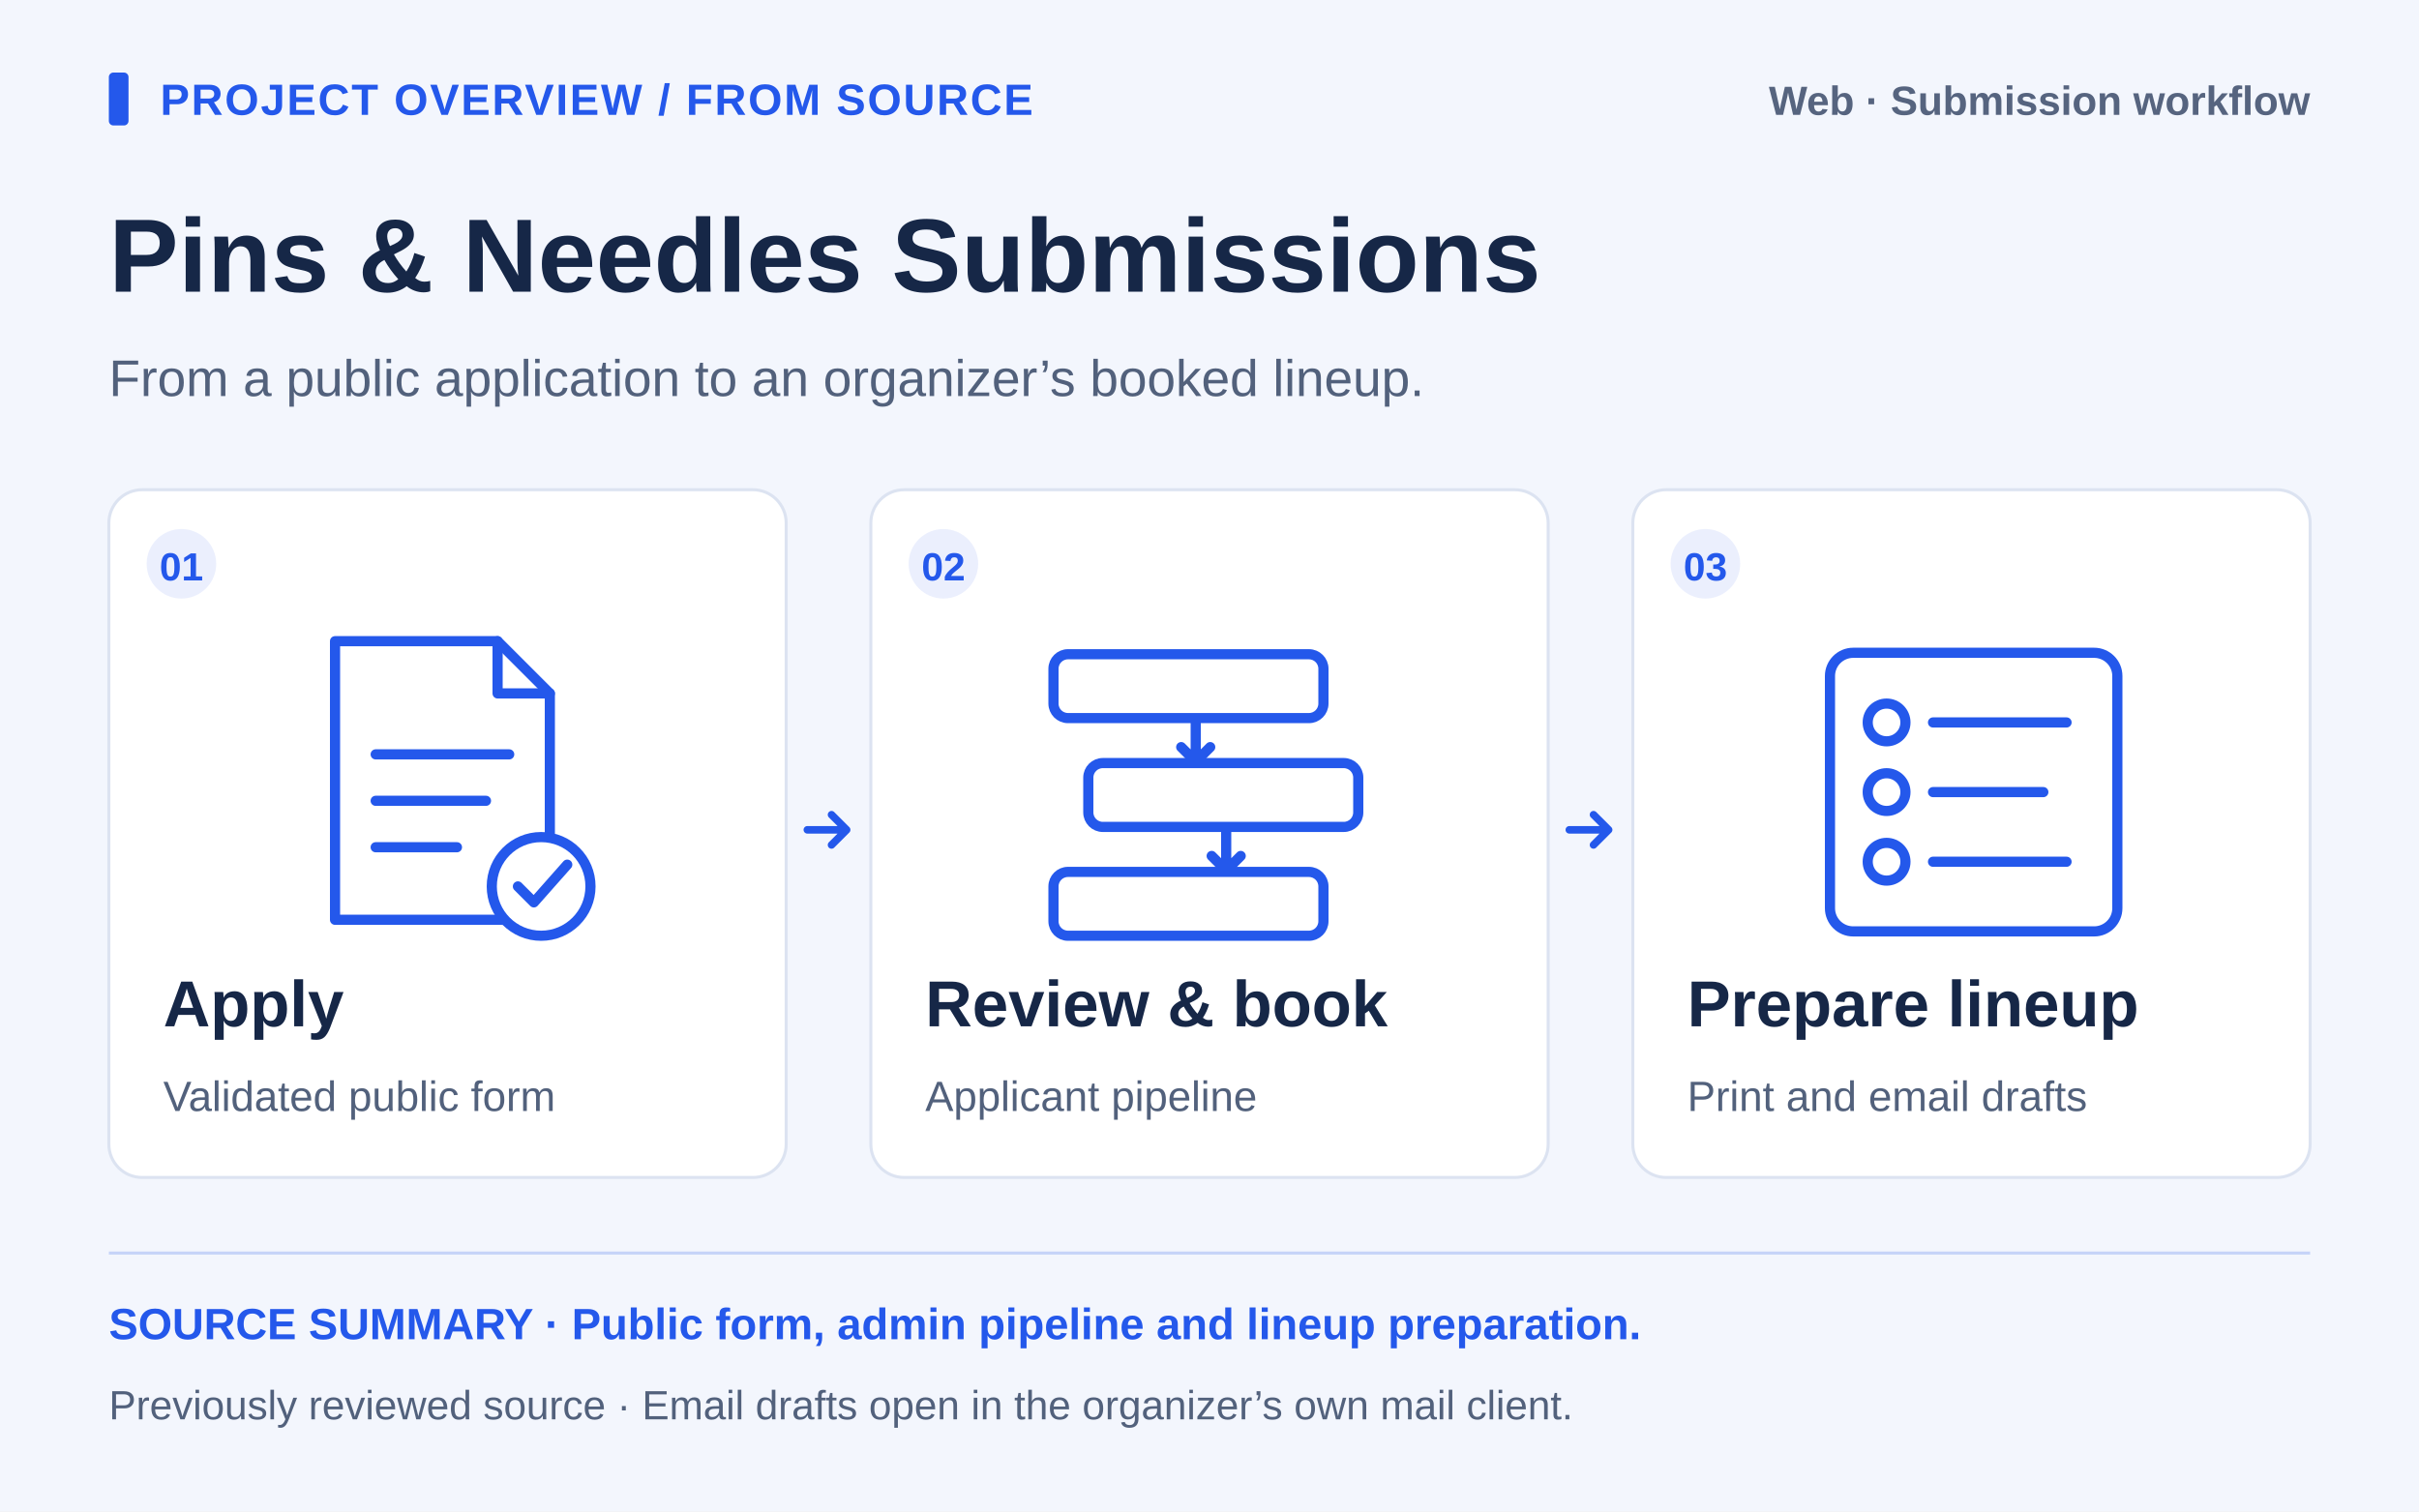
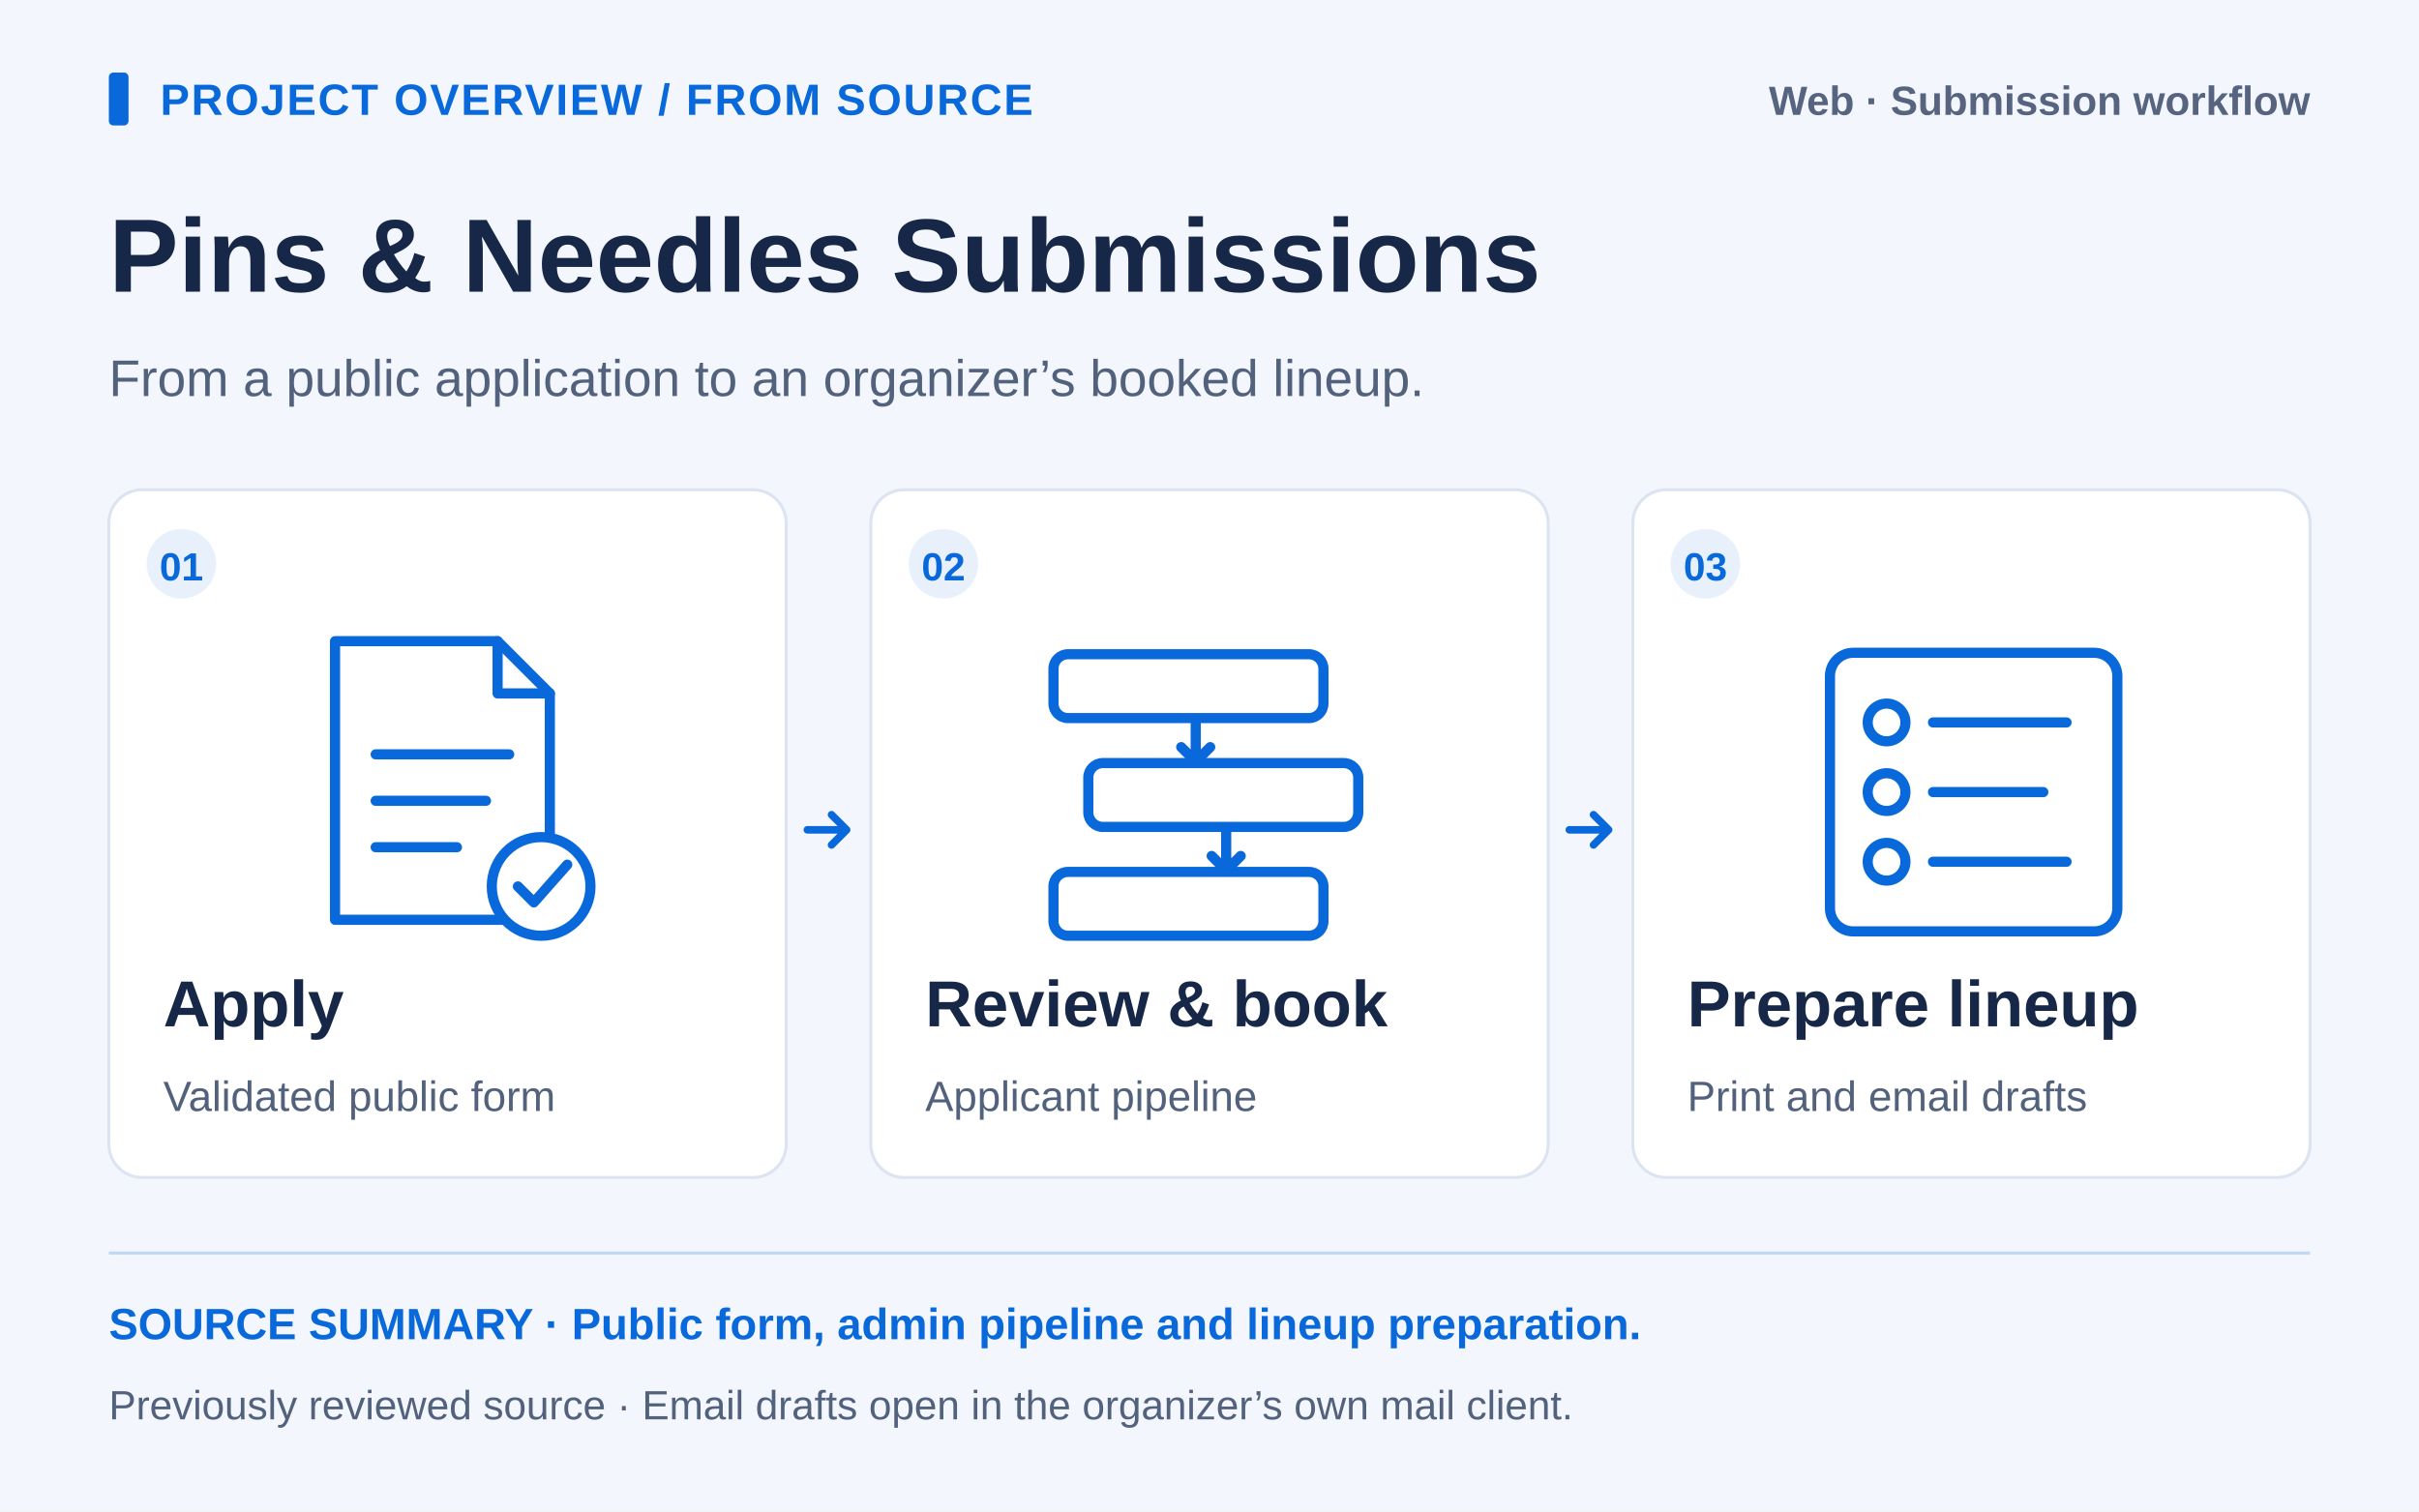
<svg xmlns="http://www.w3.org/2000/svg" width="1600" height="1000" viewBox="0 0 1600 1000" role="img" aria-labelledby="title desc">
  <rect width="1600" height="1000" fill="#F3F6FD" />
  <g font-family="Arial, Helvetica, sans-serif">
-     <rect x="72" y="48" width="13" height="35" rx="3" fill="#2458EB" />
-     <text x="106" y="76" font-size="29" font-weight="700" fill="#2458EB" text-anchor="start" letter-spacing="1.2">PROJECT OVERVIEW / FROM SOURCE</text>
+     <rect x="72" y="48" width="13" height="35" rx="3" fill="#0969DA" />
+     <text x="106" y="76" font-size="29" font-weight="700" fill="#0969DA" text-anchor="start" letter-spacing="1.2">PROJECT OVERVIEW / FROM SOURCE</text>
    <text x="1528" y="76" font-size="27" font-weight="600" fill="#56647F" text-anchor="end">Web · Submission workflow</text>
    <text x="72" y="193" font-size="69" font-weight="700" fill="#162747" text-anchor="start">Pins &amp; Needles Submissions</text>
    <text x="72" y="262" font-size="34" font-weight="400" fill="#52617C" text-anchor="start">From a public application to an organizer’s booked lineup.</text>
    <rect x="72" y="324" width="448" height="455" rx="22" fill="#FFFFFF" stroke="#DCE3F1" stroke-width="2" />
-     <circle cx="120" cy="373" r="23" fill="#2458EB" fill-opacity=".09" />
-     <text x="120" y="384" font-size="26" font-weight="700" fill="#2458EB" text-anchor="middle">01</text>
+     <circle cx="120" cy="373" r="23" fill="#0969DA" fill-opacity=".09" />
+     <text x="120" y="384" font-size="26" font-weight="700" fill="#0969DA" text-anchor="middle">01</text>
    <g transform="translate(164,405) scale(.96)">
-       <g fill="none" stroke="#2458EB" stroke-width="7" stroke-linecap="round" stroke-linejoin="round">
+       <g fill="none" stroke="#0969DA" stroke-width="7" stroke-linecap="round" stroke-linejoin="round">
        <path d="M60 20h112l36 36v156H60z" />
        <path d="M172 20v36h36M88 98h92M88 130h76M88 162h56" />
        <circle cx="202" cy="189" r="34" fill="#FFFFFF" />
        <path d="m186 189 11 11 23-26" />
      </g>
    </g>
    <text x="108" y="679" font-size="43" font-weight="700" fill="#162747" text-anchor="start">Apply</text>
    <text x="108" y="735" font-size="28" font-weight="400" fill="#52617C" text-anchor="start">Validated public form</text>
-     <path d="M534 549h26m-10-10 10 10-10 10" fill="none" stroke="#2458EB" stroke-width="5" stroke-linecap="round" stroke-linejoin="round" />
+     <path d="M534 549h26m-10-10 10 10-10 10" fill="none" stroke="#0969DA" stroke-width="5" stroke-linecap="round" stroke-linejoin="round" />
    <rect x="576" y="324" width="448" height="455" rx="22" fill="#FFFFFF" stroke="#DCE3F1" stroke-width="2" />
-     <circle cx="624" cy="373" r="23" fill="#2458EB" fill-opacity=".09" />
-     <text x="624" y="384" font-size="26" font-weight="700" fill="#2458EB" text-anchor="middle">02</text>
+     <circle cx="624" cy="373" r="23" fill="#0969DA" fill-opacity=".09" />
+     <text x="624" y="384" font-size="26" font-weight="700" fill="#0969DA" text-anchor="middle">02</text>
    <g transform="translate(668,405) scale(.96)">
-       <g fill="none" stroke="#2458EB" stroke-width="7" stroke-linecap="round" stroke-linejoin="round">
+       <g fill="none" stroke="#0969DA" stroke-width="7" stroke-linecap="round" stroke-linejoin="round">
        <rect x="30" y="29" width="186" height="44" rx="10" />
        <rect x="54" y="104" width="186" height="44" rx="10" />
        <rect x="30" y="179" width="186" height="44" rx="10" />
        <path d="M128 74v28m-10-9 10 10 10-10M149 149v28m-10-9 10 10 10-10" />
      </g>
    </g>
    <text x="612" y="679" font-size="43" font-weight="700" fill="#162747" text-anchor="start">Review &amp; book</text>
    <text x="612" y="735" font-size="28" font-weight="400" fill="#52617C" text-anchor="start">Applicant pipeline</text>
-     <path d="M1038 549h26m-10-10 10 10-10 10" fill="none" stroke="#2458EB" stroke-width="5" stroke-linecap="round" stroke-linejoin="round" />
+     <path d="M1038 549h26m-10-10 10 10-10 10" fill="none" stroke="#0969DA" stroke-width="5" stroke-linecap="round" stroke-linejoin="round" />
    <rect x="1080" y="324" width="448" height="455" rx="22" fill="#FFFFFF" stroke="#DCE3F1" stroke-width="2" />
-     <circle cx="1128" cy="373" r="23" fill="#2458EB" fill-opacity=".09" />
-     <text x="1128" y="384" font-size="26" font-weight="700" fill="#2458EB" text-anchor="middle">03</text>
+     <circle cx="1128" cy="373" r="23" fill="#0969DA" fill-opacity=".09" />
+     <text x="1128" y="384" font-size="26" font-weight="700" fill="#0969DA" text-anchor="middle">03</text>
    <g transform="translate(1172,405) scale(.96)">
-       <g fill="none" stroke="#2458EB" stroke-width="7" stroke-linecap="round" stroke-linejoin="round">
+       <g fill="none" stroke="#0969DA" stroke-width="7" stroke-linecap="round" stroke-linejoin="round">
        <rect x="40" y="28" width="198" height="192" rx="16" />
        <circle cx="79" cy="76" r="13" />
        <circle cx="79" cy="124" r="13" />
        <circle cx="79" cy="172" r="13" />
        <path d="M111 76h92M111 124h76M111 172h92" />
      </g>
    </g>
    <text x="1116" y="679" font-size="43" font-weight="700" fill="#162747" text-anchor="start">Prepare lineup</text>
    <text x="1116" y="735" font-size="28" font-weight="400" fill="#52617C" text-anchor="start">Print and email drafts</text>
-     <path d="M72 829h1456" stroke="#2458EB" stroke-opacity=".22" stroke-width="2" />
-     <text x="72" y="886" font-size="29" font-weight="700" fill="#2458EB" text-anchor="start">SOURCE SUMMARY · Public form, admin pipeline and lineup preparation.</text>
+     <path d="M72 829h1456" stroke="#0969DA" stroke-opacity=".22" stroke-width="2" />
+     <text x="72" y="886" font-size="29" font-weight="700" fill="#0969DA" text-anchor="start">SOURCE SUMMARY · Public form, admin pipeline and lineup preparation.</text>
    <text x="72" y="939" font-size="27" font-weight="400" fill="#52617C" text-anchor="start">Previously reviewed source · Email drafts open in the organizer’s own mail client.</text>
  </g>
</svg>
